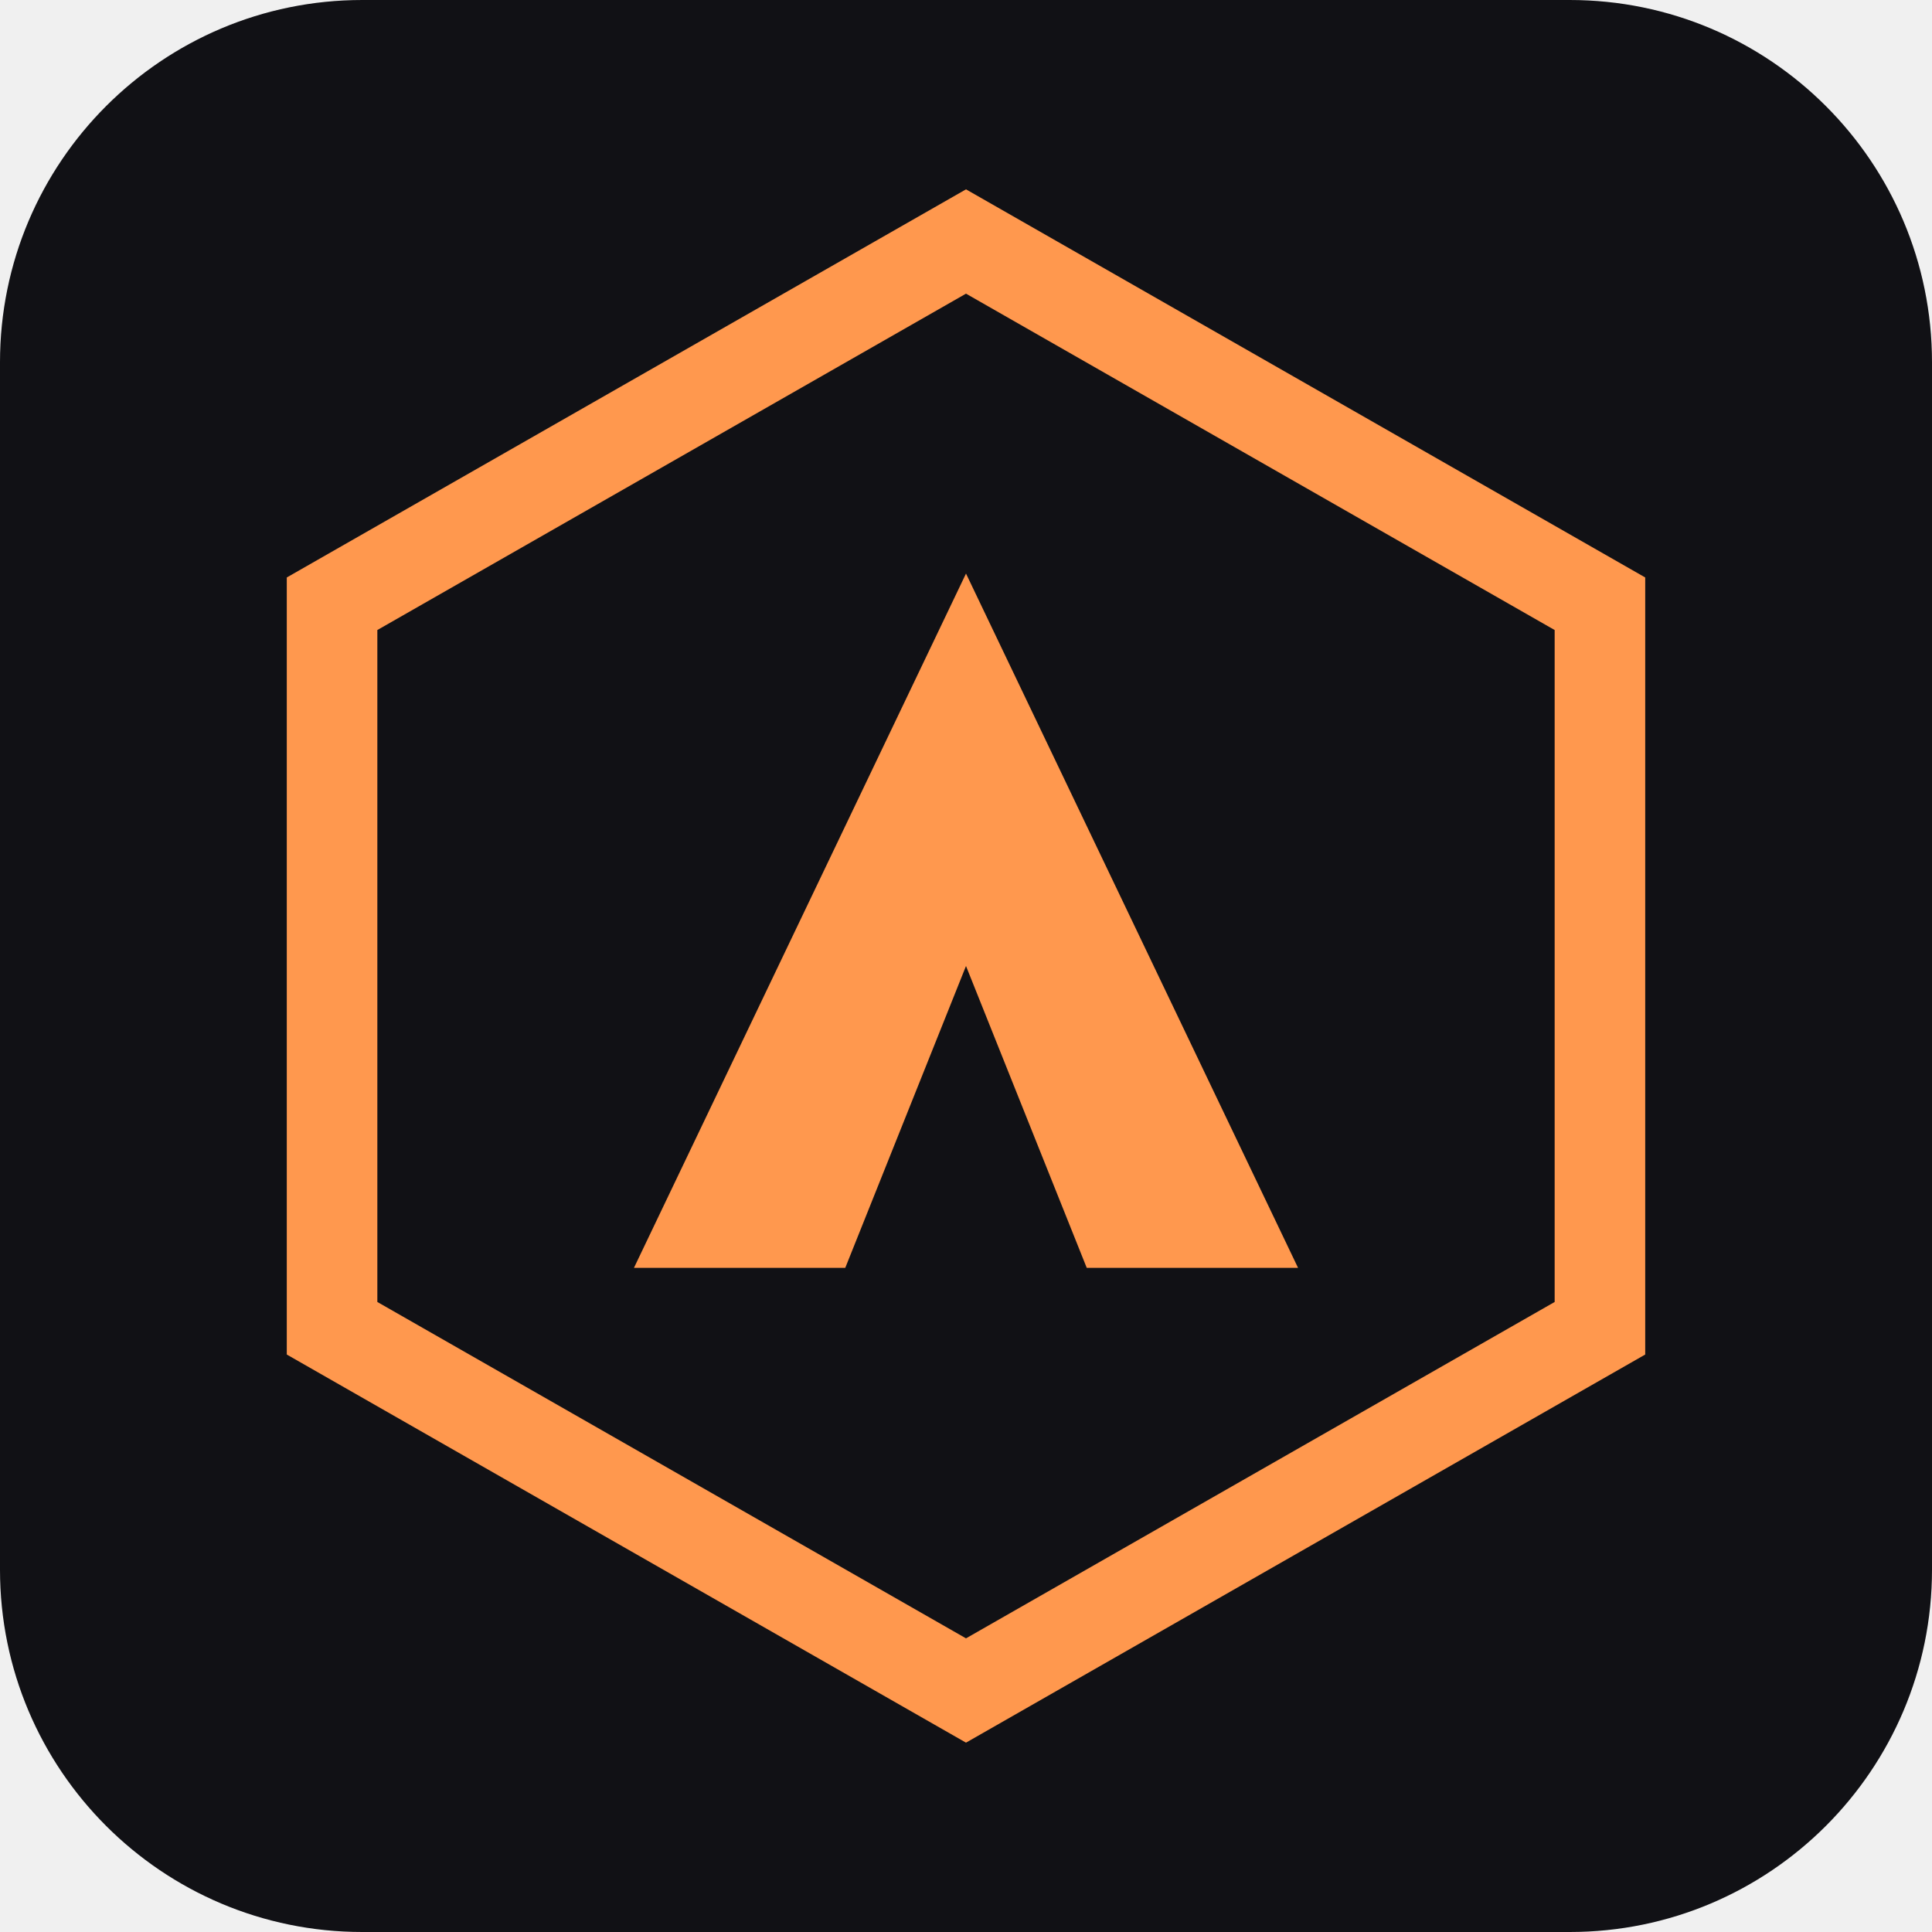
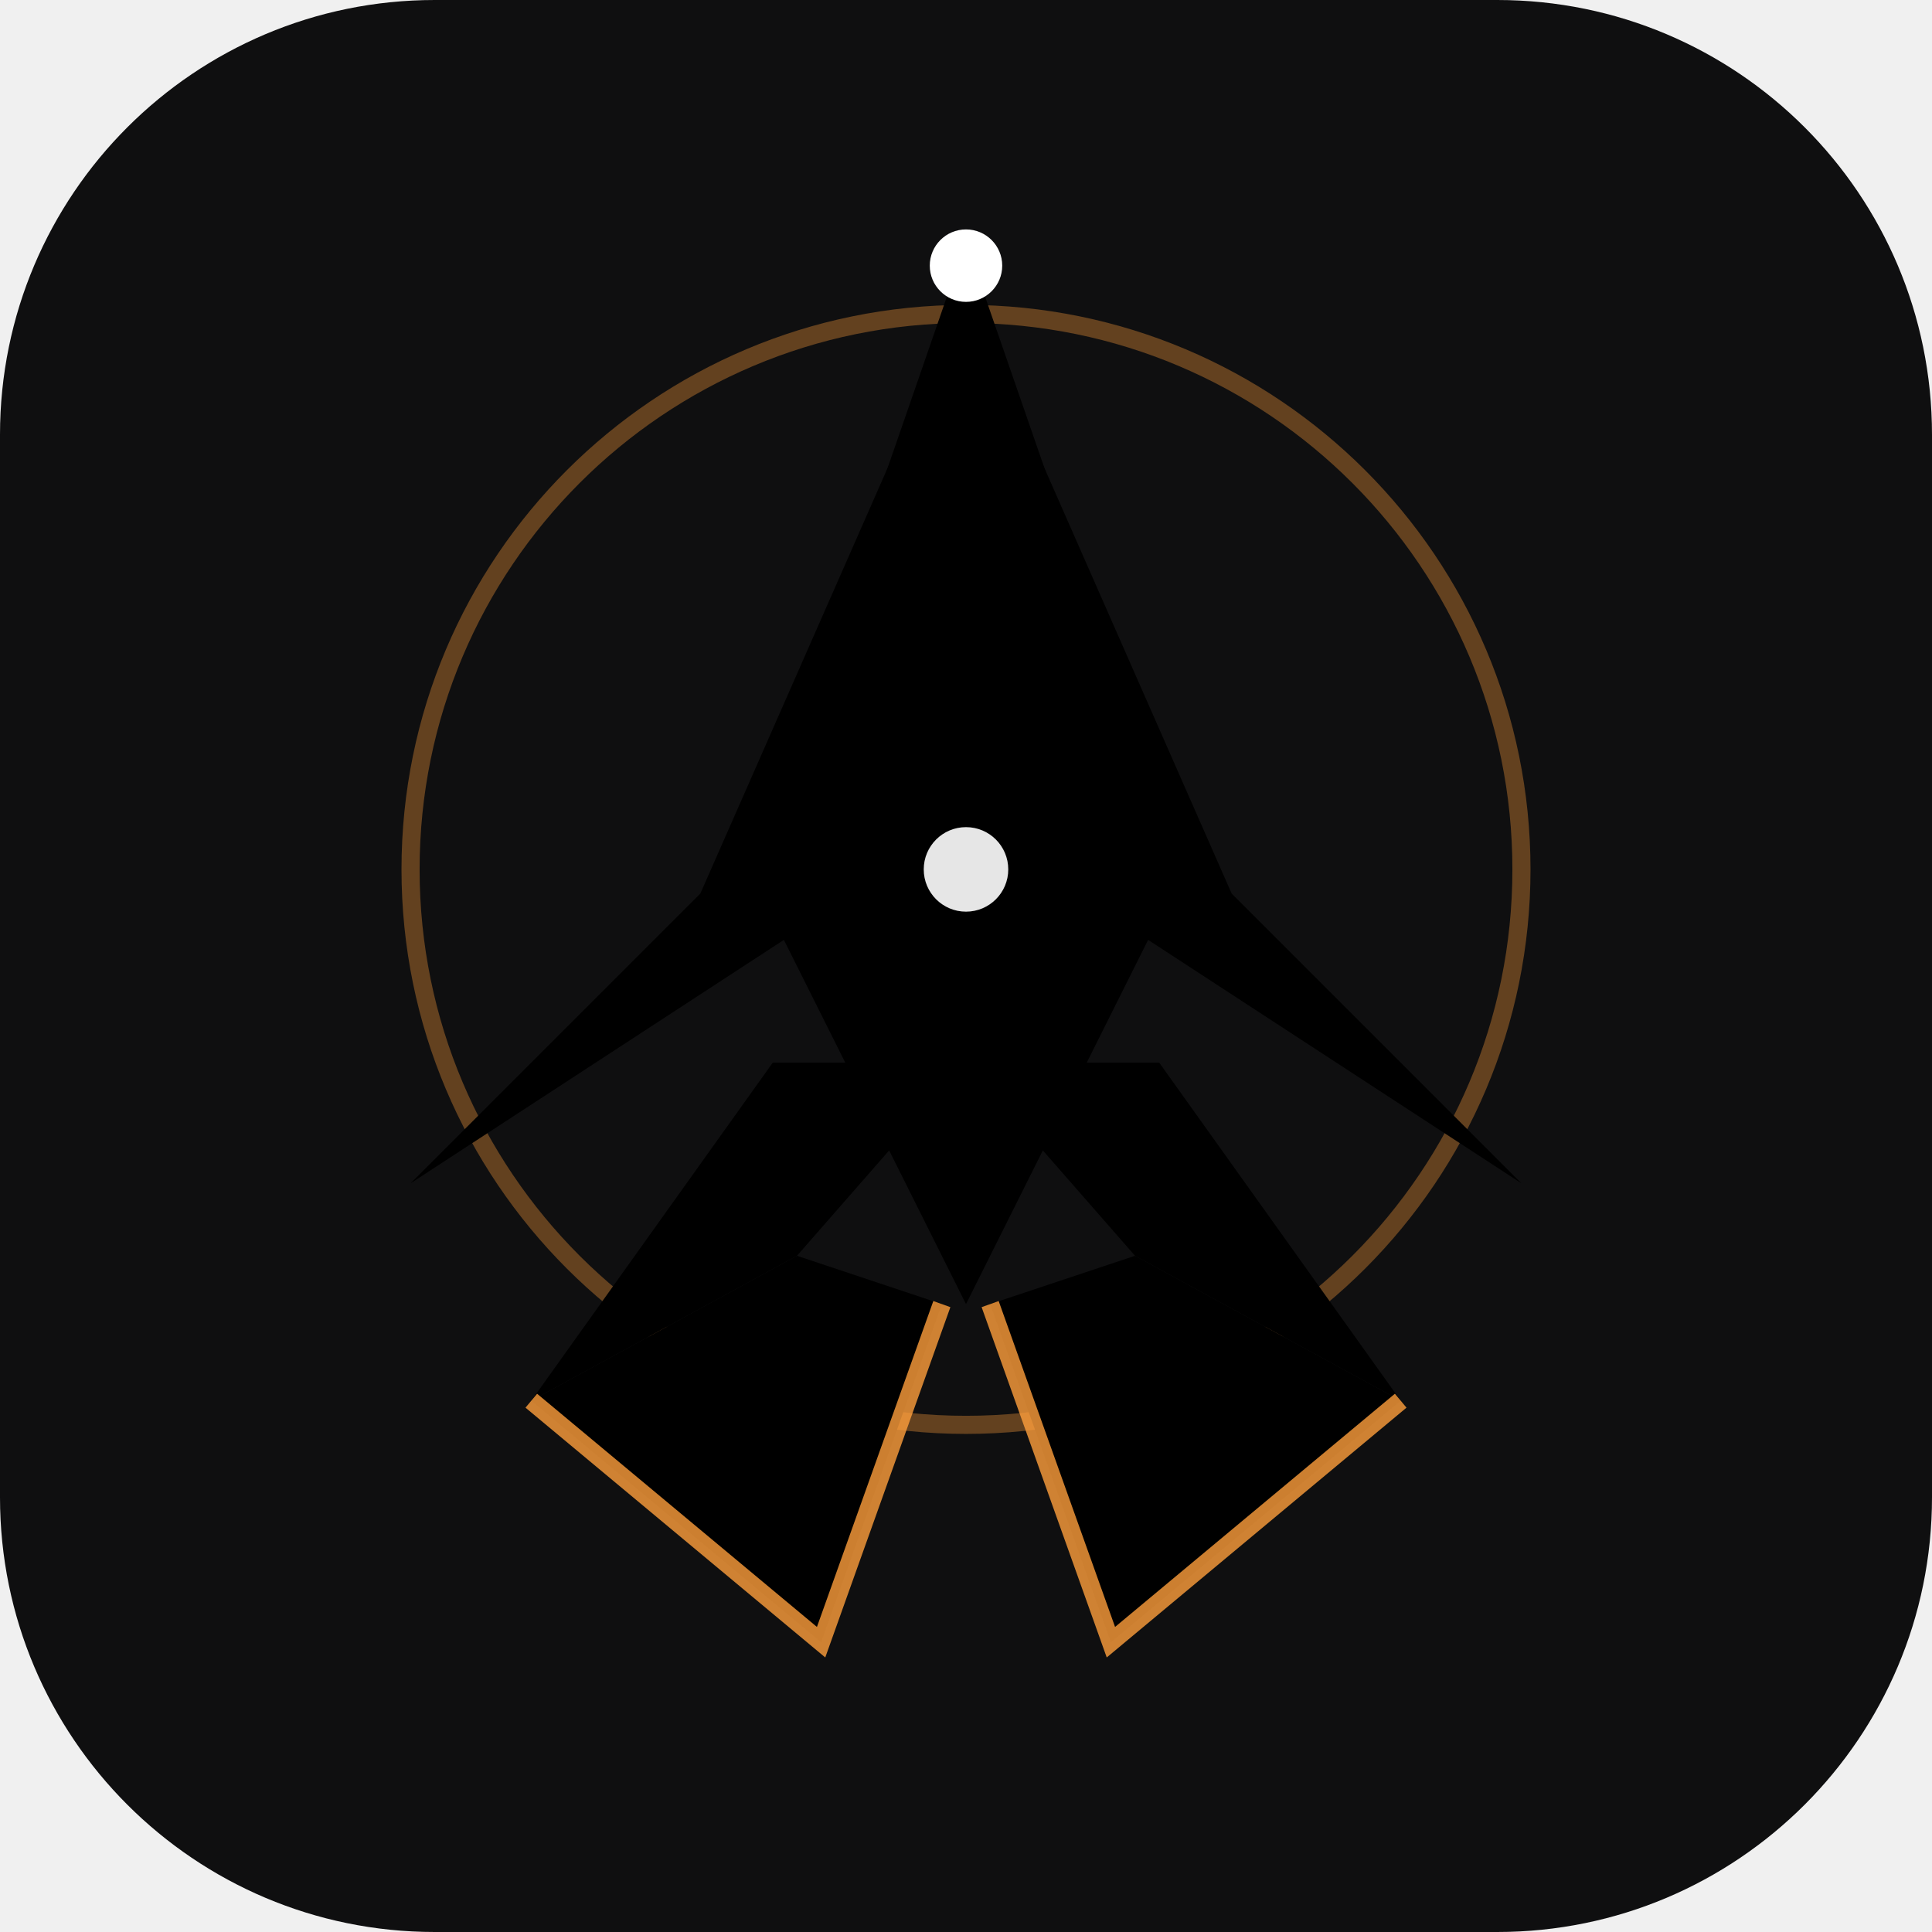
- <svg xmlns="http://www.w3.org/2000/svg" viewBox="0 0 64 64">
-   <rect width="64" height="64" rx="12" fill="#111115" />
-   <path d="M32 8 53 20v24L32 56 11 44V20Z" stroke="#ff984e" fill="none" stroke-width="3" />
-   <path d="m21 42 11-23 11 23h-7l-4-10-4 10Z" fill="#ff984e" />
+ <svg xmlns="http://www.w3.org/2000/svg" viewBox="0 0 160 160" fill="none">
+   <rect width="160" height="160" rx="36" fill="#0F0F10" />
+   <defs>
+     <linearGradient id="asc-gold" x1="0%" y1="0%" x2="100%" y2="100%">
+       <stop offset="0%" stopColor="#F5D7A1" />
+       <stop offset="45%" stopColor="#FF9F3C" />
+       <stop offset="100%" stopColor="#D97706" />
+     </linearGradient>
+     <linearGradient id="asc-burnt" x1="0%" y1="0%" x2="100%" y2="100%">
+       <stop offset="0%" stopColor="#FF9F3C" />
+       <stop offset="60%" stopColor="#D97706" />
+       <stop offset="100%" stopColor="#8A3E00" />
+     </linearGradient>
+     <linearGradient id="asc-slate-l" x1="0%" y1="0%" x2="100%" y2="100%">
+       <stop offset="0%" stopColor="#3A3A42" />
+       <stop offset="50%" stopColor="#25252B" />
+       <stop offset="100%" stopColor="#151518" />
+     </linearGradient>
+     <linearGradient id="asc-slate-r" x1="100%" y1="0%" x2="0%" y2="100%">
+       <stop offset="0%" stopColor="#454550" />
+       <stop offset="50%" stopColor="#2C2C33" />
+       <stop offset="100%" stopColor="#18181C" />
+     </linearGradient>
+     <linearGradient id="asc-ray" x1="0%" y1="0%" x2="0%" y2="100%">
+       <stop offset="0%" stopColor="#FF9F3C" stopOpacity="0" />
+       <stop offset="30%" stopColor="#FF9F3C" stopOpacity="0.6" />
+       <stop offset="50%" stopColor="#FFFFFF" stopOpacity="1" />
+       <stop offset="70%" stopColor="#FF9F3C" stopOpacity="0.6" />
+       <stop offset="100%" stopColor="#D97706" stopOpacity="0" />
+     </linearGradient>
+   </defs>
+   <line x1="80" y1="8" x2="80" y2="152" stroke="url(#asc-ray)" stroke-width="2.5" stroke-linecap="round" opacity="0.9" />
+   <circle cx="80" cy="72" r="46" stroke="#FF9F3C" stroke-width="1.5" stroke-opacity="0.35" fill="none" />
+   <polygon points="80,24 80,68 34,98 58,74" fill="url(#asc-gold)" />
+   <polygon points="80,24 80,68 126,98 102,74" fill="url(#asc-burnt)" />
+   <polygon points="80,20 62,72 80,60" fill="url(#asc-gold)" />
+   <polygon points="80,20 98,72 80,60" fill="url(#asc-burnt)" />
+   <polygon points="80,60 62,72 80,108 80,60" fill="url(#asc-gold)" />
+   <polygon points="80,60 98,72 80,108 80,60" fill="url(#asc-burnt)" />
+   <polygon points="80,88 64,88 44,116 66,104" fill="url(#asc-slate-l)" />
+   <polygon points="66,104 44,116 68,136 78,108" fill="url(#asc-slate-r)" />
+   <polyline points="44,116 68,136 78,108" stroke="#FF9F3C" stroke-width="1.5" stroke-opacity="0.8" fill="none" />
+   <polygon points="80,88 96,88 116,116 94,104" fill="url(#asc-slate-r)" />
+   <polygon points="94,104 116,116 92,136 82,108" fill="url(#asc-slate-l)" />
+   <polyline points="116,116 92,136 82,108" stroke="#FF9F3C" stroke-width="1.5" stroke-opacity="0.8" fill="none" />
+   <circle cx="80" cy="22" r="3" fill="#FFFFFF" />
+   <circle cx="80" cy="72" r="3.5" fill="#FFFFFF" opacity="0.9" />
</svg>
